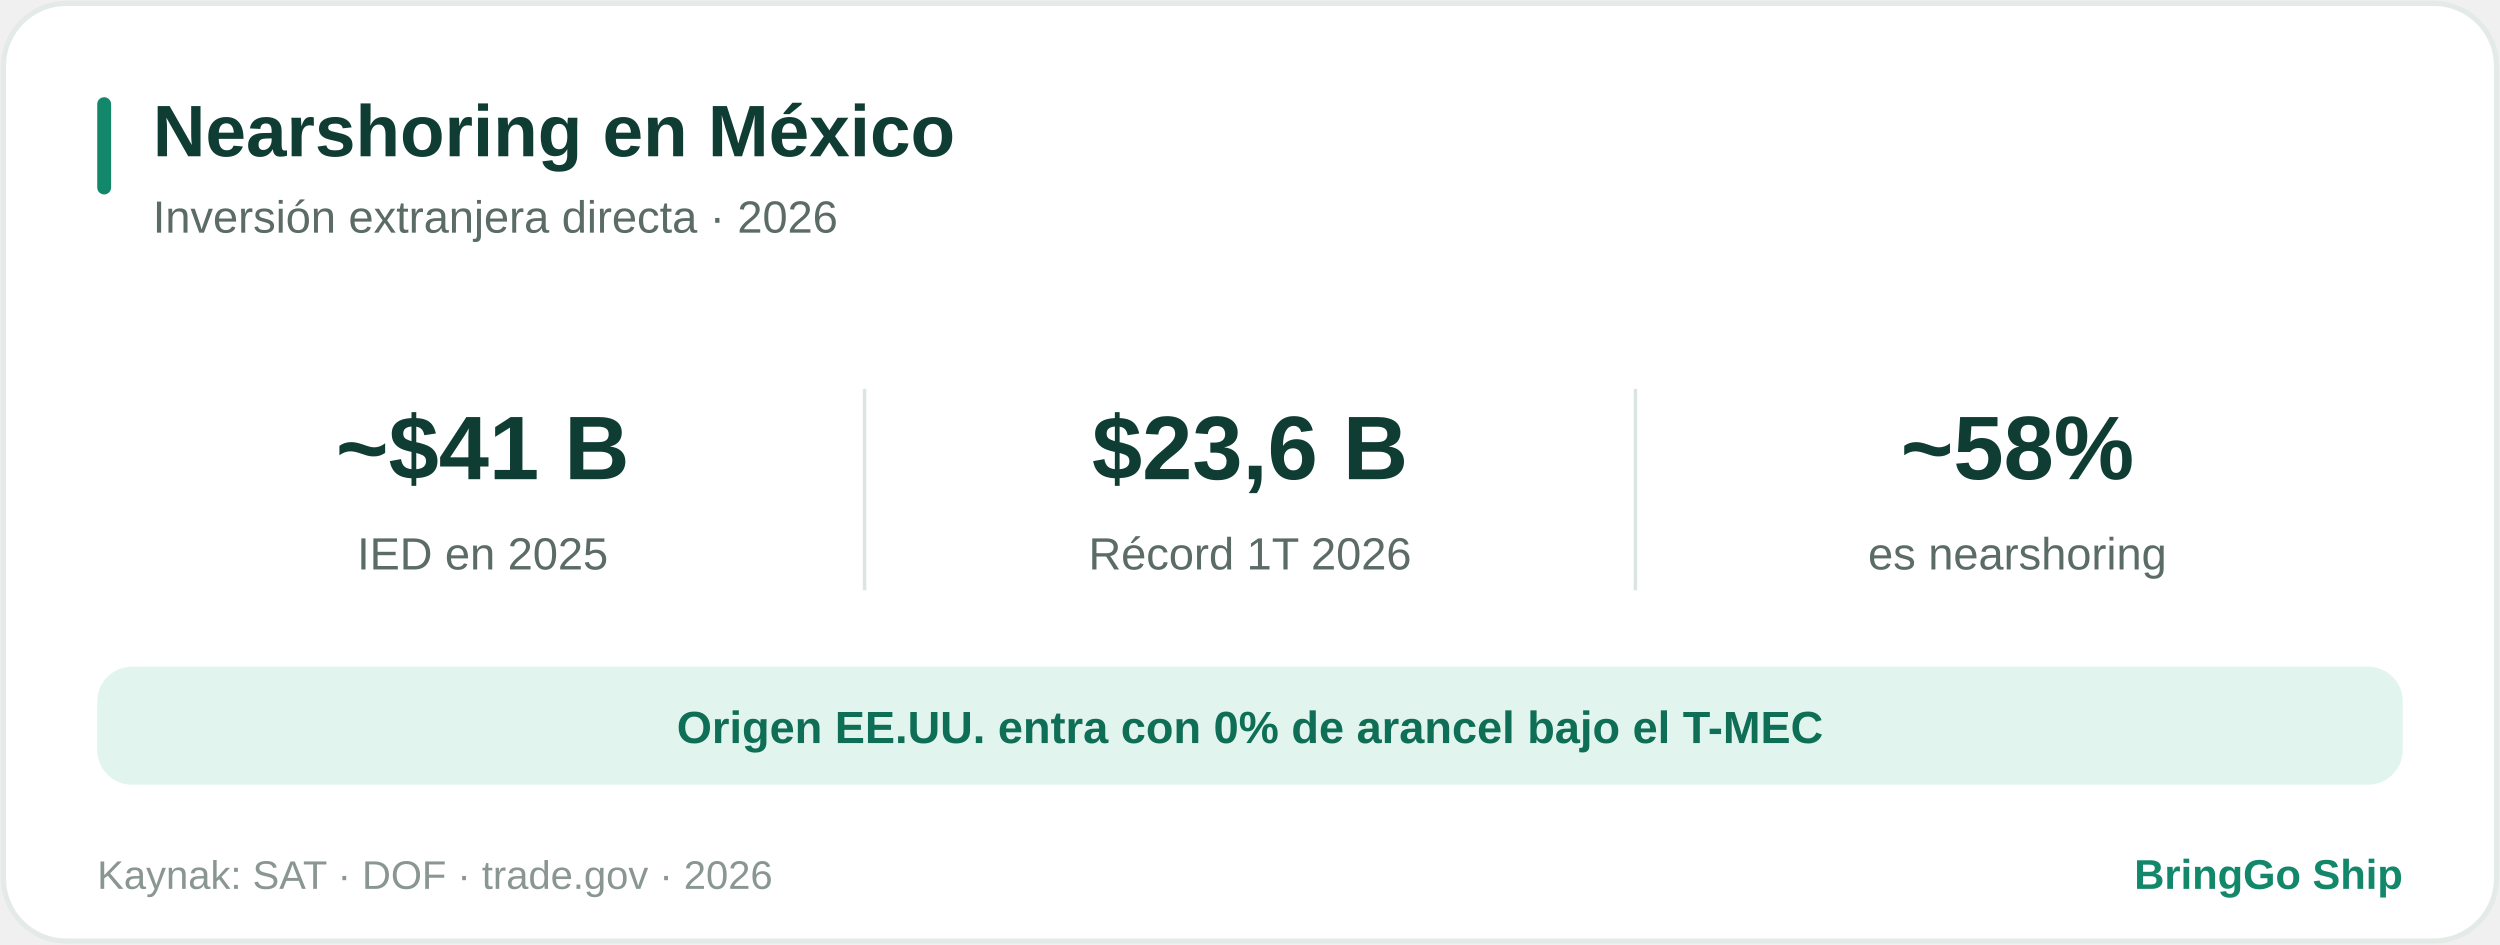
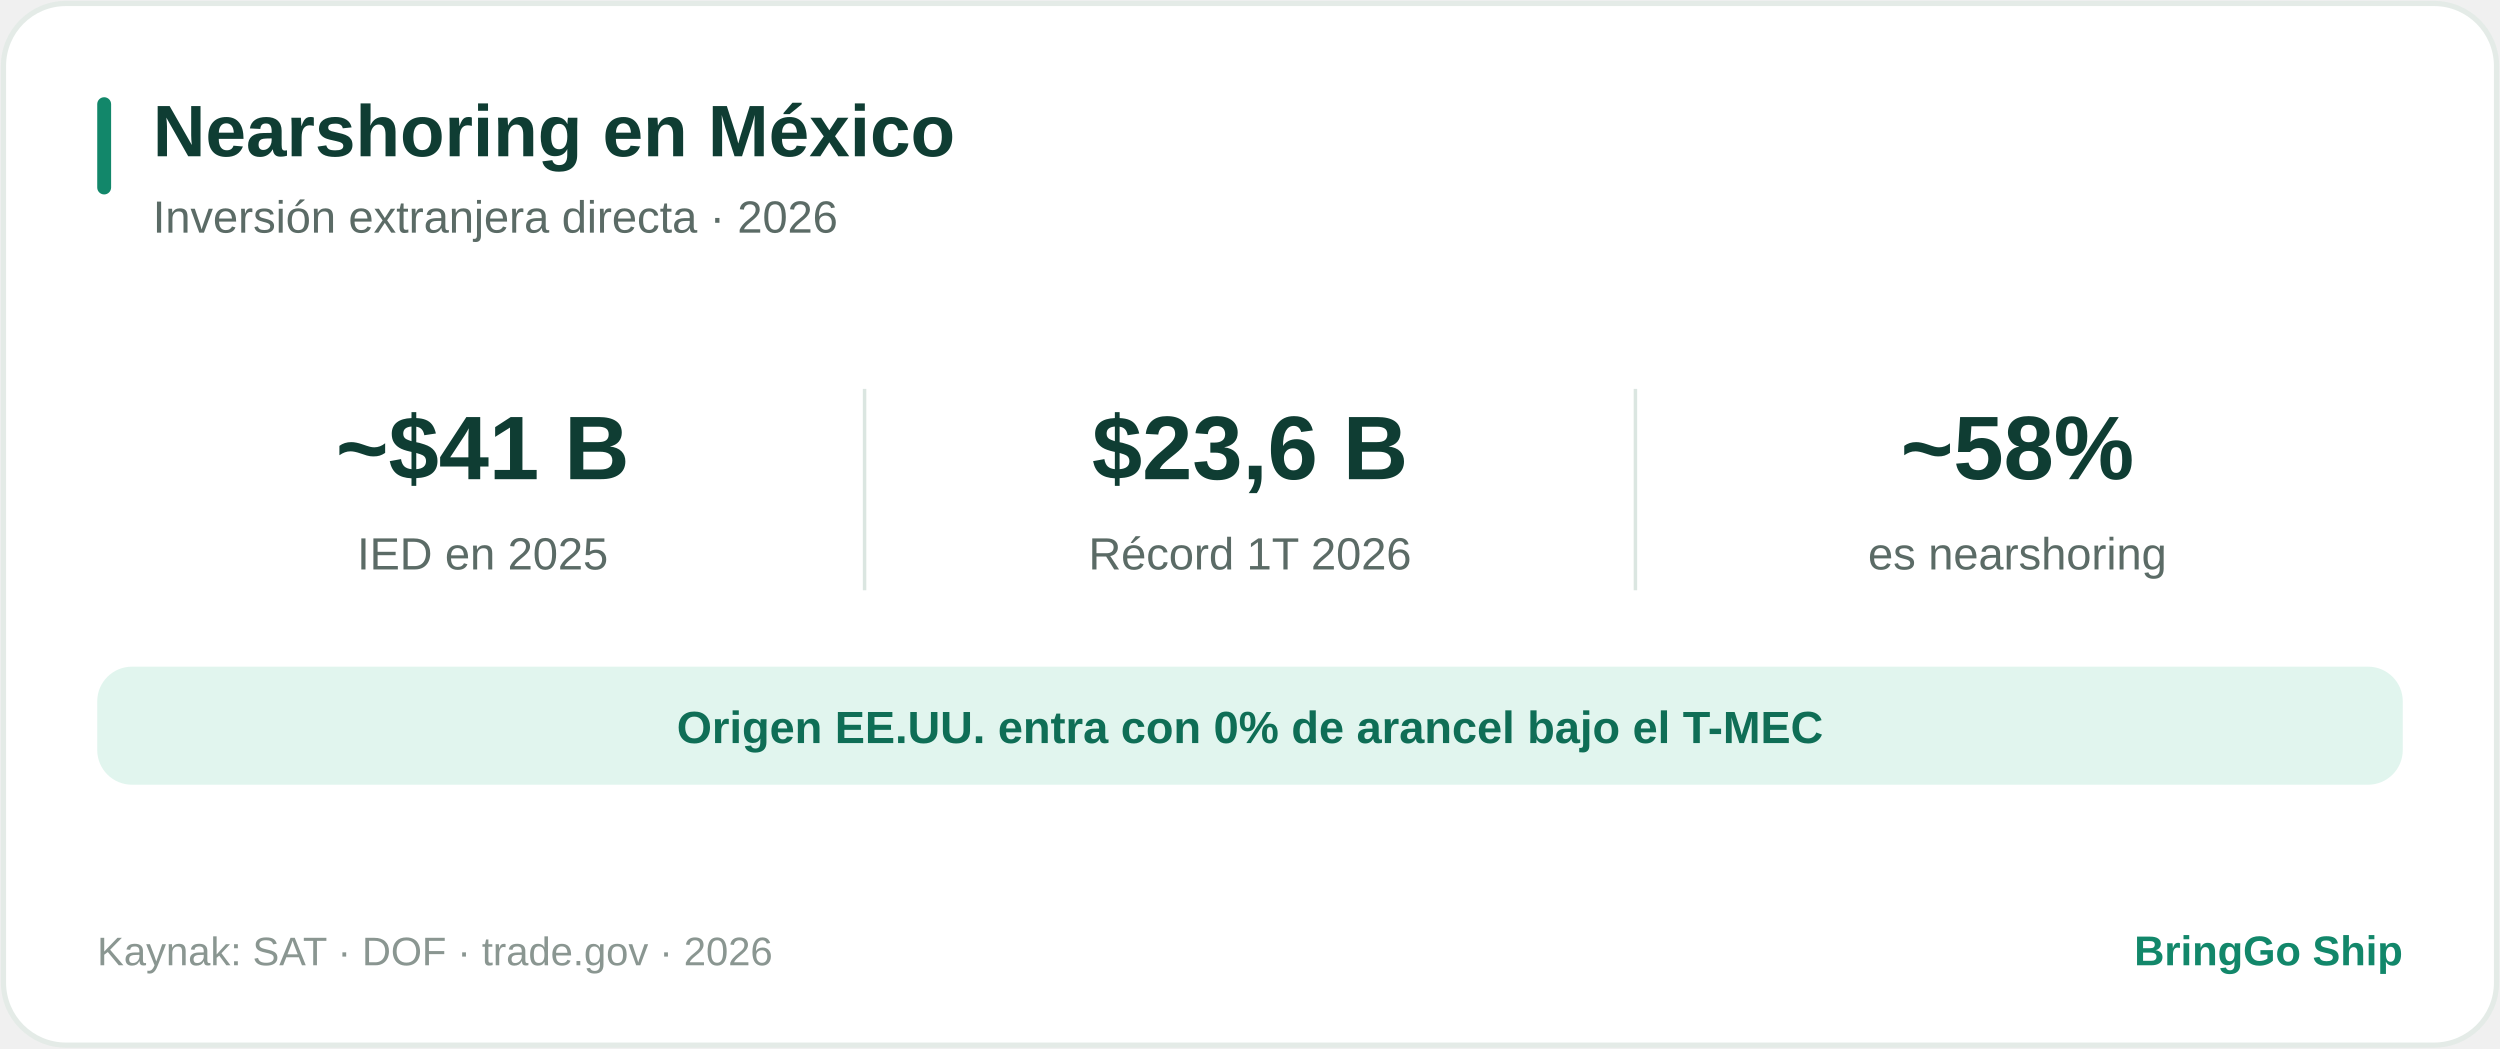
- <svg xmlns="http://www.w3.org/2000/svg" width="720" height="272" viewBox="0 0 720 272" role="img">
+ <svg xmlns="http://www.w3.org/2000/svg" width="720" height="302" viewBox="0 0 720 302" role="img">
  <style>
text{font-family:Arial,Helvetica,sans-serif}
.card{fill:#ffffff;stroke:#e4ebe7;stroke-width:1.5}
.row{fill:#f5f8f7}.pill{fill:#E1F5EE}.hi{fill:#1f9d5f}.mut{fill:#eef1f0}
.acc{fill:#12876A}.circ{fill:#12876A}.rd{fill:#fbe9e7}.am{fill:#fbf1dd}.tl{fill:#E1F5EE}.ln{stroke:#dbe6e1}
.tt{fill:#0F3D33;font-weight:bold}.ts{fill:#5b6b66}.tl2{fill:#22332f}
.tv{fill:#0F6E56;font-weight:bold}.tm{fill:#5b6b66;font-weight:bold}.tw{fill:#ffffff;font-weight:bold}
.tf{fill:#8a9691}.tb{fill:#12876A;font-weight:bold}.big{fill:#0F3D33;font-weight:bold}
.trd{fill:#a3392c;font-weight:bold}.tam{fill:#8a5a12;font-weight:bold}.ttl{fill:#0F6E56;font-weight:bold}
@media (prefers-color-scheme:dark){
.card{fill:#16211e;stroke:#2c3a35}
.row{fill:#1d2b27}.pill{fill:#123a2e}.hi{fill:#1f9d5f}.mut{fill:#28352f}
.acc{fill:#2fae7e}.circ{fill:#2fae7e}.rd{fill:#3a201c}.am{fill:#352a15}.tl{fill:#123a2e}
.tt{fill:#d7f2e6}.ts{fill:#8fa79d}.tl2{fill:#cfe0d9}
.tv{fill:#6fe0b0}.tm{fill:#9db3a9}.tw{fill:#ffffff}
.tf{fill:#6d8279}.tb{fill:#57d3a3}.big{fill:#d7f2e6}
.trd{fill:#f0a99e}.tam{fill:#e6c281}.ttl{fill:#6fe0b0}.ln{stroke:#31423c}}
</style>
-   <rect x="1" y="1" width="718" height="270" rx="18" class="card" />
+   <rect x="1" y="1" width="718" height="300" rx="18" class="card" />
  <rect x="28" y="28" width="4" height="28" rx="2" class="acc" />
  <text x="44" y="45" font-size="21" class="tt">Nearshoring en México</text>
  <text x="44" y="67" font-size="13" class="ts">Inversión extranjera directa · 2026</text>
  <g transform="translate(0,88)">
    <text x="139" y="50" text-anchor="middle" font-size="26" class="big">~$41 B</text>
    <text x="139" y="76" text-anchor="middle" font-size="13" class="ts">IED en 2025</text>
    <text x="360" y="50" text-anchor="middle" font-size="26" class="big">$23,6 B</text>
    <text x="360" y="76" text-anchor="middle" font-size="13" class="ts">Récord 1T 2026</text>
    <line x1="249" y1="24" x2="249" y2="82" stroke-width="1" class="ln" />
    <text x="581" y="50" text-anchor="middle" font-size="26" class="big">~58%</text>
    <text x="581" y="76" text-anchor="middle" font-size="13" class="ts">es nearshoring</text>
    <line x1="471" y1="24" x2="471" y2="82" stroke-width="1" class="ln" />
    <rect x="28" y="104" width="664" height="34" rx="10" class="pill" />
    <text x="360" y="126" text-anchor="middle" font-size="13" class="tv">Origen EE.UU. entra con 0% de arancel bajo el T-MEC</text>
  </g>
-   <text x="28" y="256" font-size="11.5" class="tf">Kaynak: SAT · DOF · trade.gov · 2026</text>
-   <text x="692" y="256" text-anchor="end" font-size="12" class="tb">BringGo Ship</text>
+   <text x="28" y="278" font-size="11.5" class="tf">Kaynak: SAT · DOF · trade.gov · 2026</text>
+   <text x="692" y="278" text-anchor="end" font-size="12" class="tb">BringGo Ship</text>
</svg>
